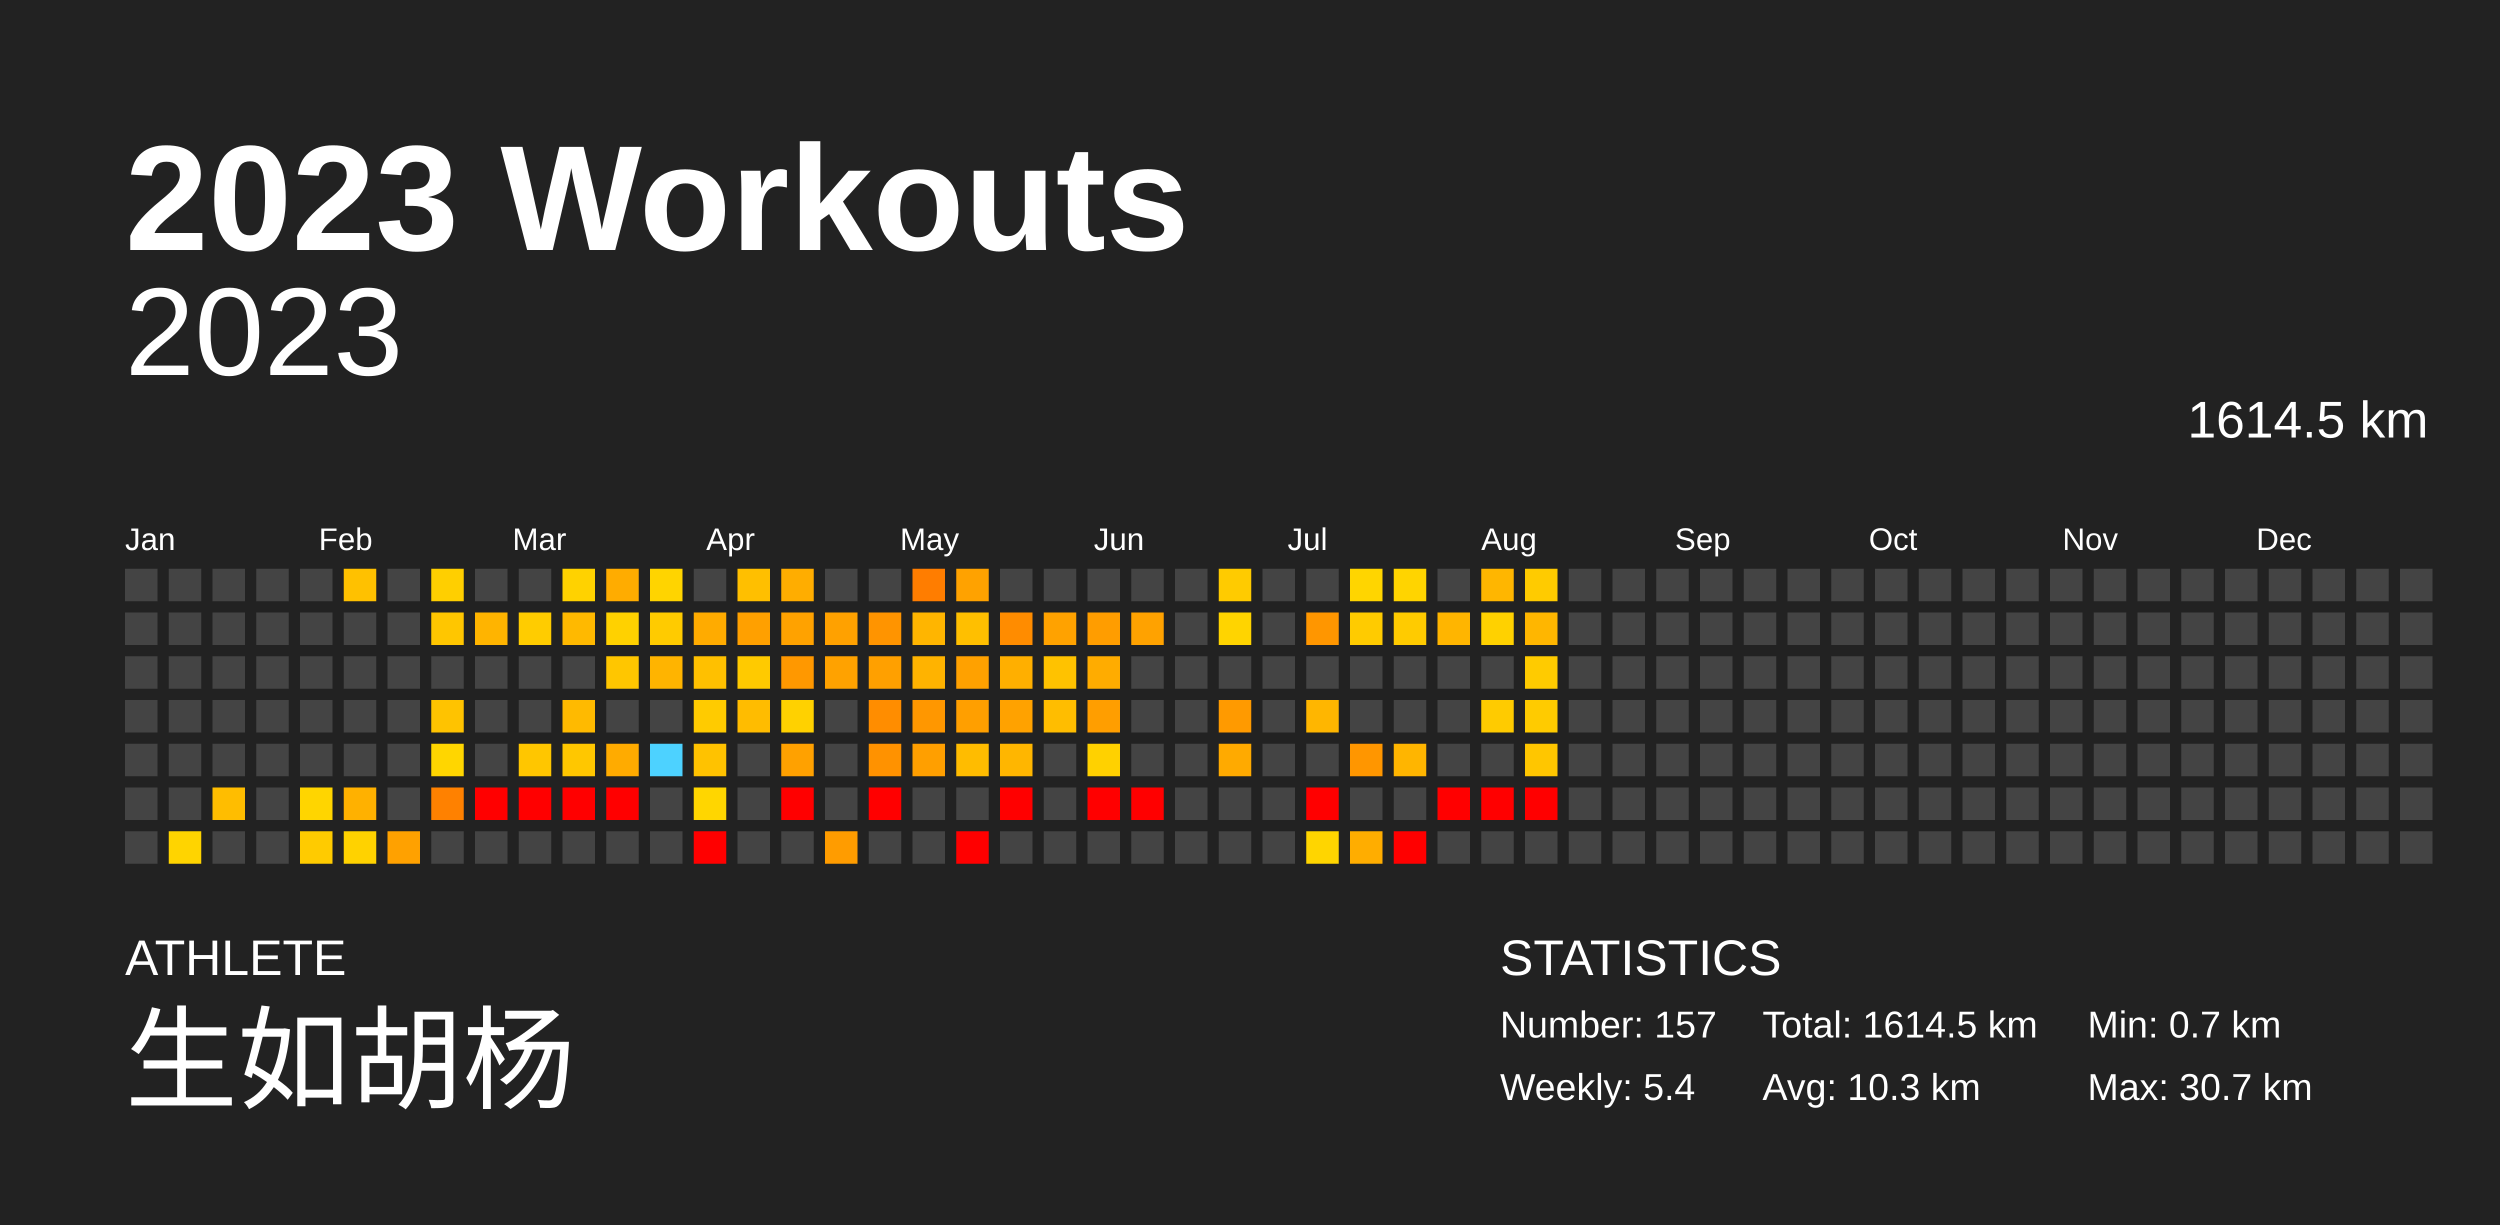
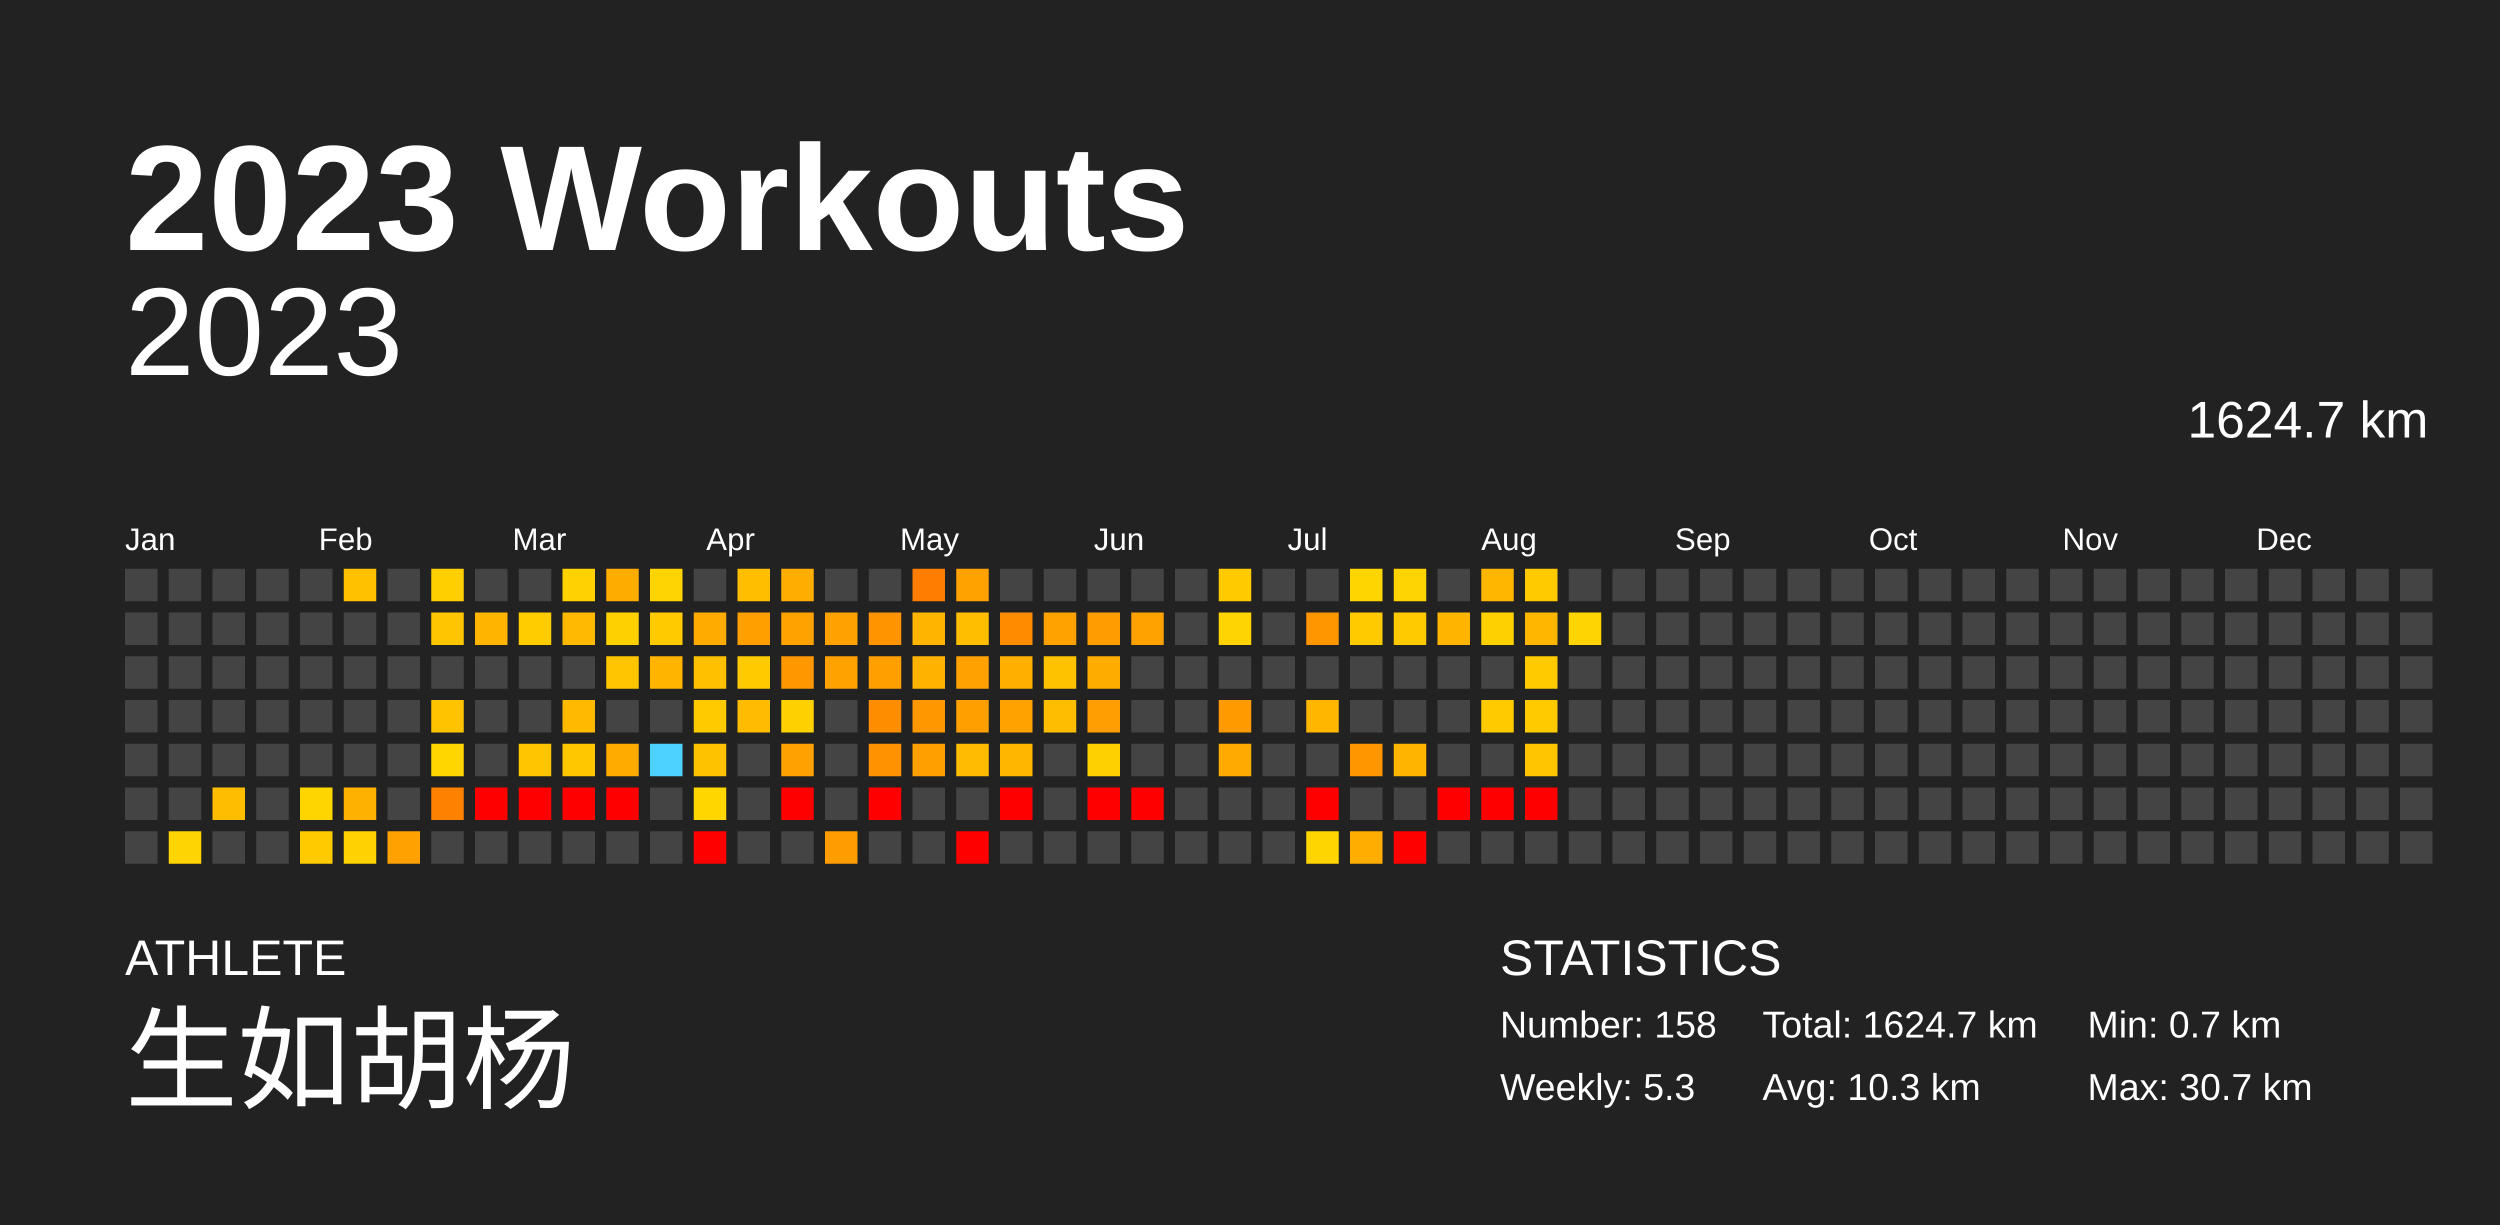
<svg xmlns="http://www.w3.org/2000/svg" baseProfile="full" height="98mm" version="1.1" viewBox="0,0,200,98" width="200mm">
  <defs />
  <rect fill="#222222" height="98" width="200" x="0" y="0" />
  <text fill="#FFFFFF" style="font-size:12px; font-family:Arial; font-weight:bold;" x="10" y="20">2023 Workouts</text>
  <text fill="#FFFFFF" style="font-size:4px; font-family:Arial" x="10" y="78">ATHLETE</text>
  <text fill="#FFFFFF" style="font-size:9px; font-family:Arial" x="10" y="88">生如胡杨</text>
  <text fill="#FFFFFF" style="font-size:4px; font-family:Arial" x="120" y="78">STATISTICS</text>
-   <text fill="#FFFFFF" style="font-size:3px; font-family:Arial" x="120" y="83">Number: 157</text>
-   <text fill="#FFFFFF" style="font-size:3px; font-family:Arial" x="120" y="88">Weekly: 5.4</text>
-   <text fill="#FFFFFF" style="font-size:3px; font-family:Arial" x="141" y="83">Total: 1614.5 km</text>
+   <text fill="#FFFFFF" style="font-size:3px; font-family:Arial" x="120" y="83">Number: 158</text>
+   <text fill="#FFFFFF" style="font-size:3px; font-family:Arial" x="120" y="88">Weekly: 5.3</text>
+   <text fill="#FFFFFF" style="font-size:3px; font-family:Arial" x="141" y="83">Total: 1624.7 km</text>
  <text fill="#FFFFFF" style="font-size:3px; font-family:Arial" x="141" y="88">Avg: 10.3 km</text>
  <text fill="#FFFFFF" style="font-size:3px; font-family:Arial" x="167" y="83">Min: 0.7 km</text>
  <text fill="#FFFFFF" style="font-size:3px; font-family:Arial" x="167" y="88">Max: 30.7 km</text>
  <text alignment-baseline="hanging" fill="#FFFFFF" style="font-size:10.0px; font-family:Arial;" x="10" y="30">2023</text>
-   <text alignment-baseline="hanging" fill="#FFFFFF" style="font-size:4.125px; font-family:Arial;" x="175" y="35">1614.5 km</text>
+   <text alignment-baseline="hanging" fill="#FFFFFF" style="font-size:4.125px; font-family:Arial;" x="175" y="35">1624.7 km</text>
  <text fill="#FFFFFF" style="font-size:2.5px; font-family:Arial" x="10.0" y="44">Jan</text>
  <text fill="#FFFFFF" style="font-size:2.5px; font-family:Arial" x="25.5" y="44">Feb</text>
  <text fill="#FFFFFF" style="font-size:2.5px; font-family:Arial" x="41.0" y="44">Mar</text>
  <text fill="#FFFFFF" style="font-size:2.5px; font-family:Arial" x="56.5" y="44">Apr</text>
  <text fill="#FFFFFF" style="font-size:2.5px; font-family:Arial" x="72.0" y="44">May</text>
  <text fill="#FFFFFF" style="font-size:2.5px; font-family:Arial" x="87.5" y="44">Jun</text>
  <text fill="#FFFFFF" style="font-size:2.5px; font-family:Arial" x="103.0" y="44">Jul</text>
  <text fill="#FFFFFF" style="font-size:2.5px; font-family:Arial" x="118.5" y="44">Aug</text>
  <text fill="#FFFFFF" style="font-size:2.5px; font-family:Arial" x="134.0" y="44">Sep</text>
  <text fill="#FFFFFF" style="font-size:2.5px; font-family:Arial" x="149.5" y="44">Oct</text>
  <text fill="#FFFFFF" style="font-size:2.5px; font-family:Arial" x="165.0" y="44">Nov</text>
  <text fill="#FFFFFF" style="font-size:2.5px; font-family:Arial" x="180.5" y="44">Dec</text>
  <rect fill="#444444" height="2.6" width="2.6" x="10.0" y="45.5" />
  <rect fill="#444444" height="2.6" width="2.6" x="10.0" y="49.0" />
  <rect fill="#444444" height="2.6" width="2.6" x="10.0" y="52.5" />
  <rect fill="#444444" height="2.6" width="2.6" x="10.0" y="56.0" />
  <rect fill="#444444" height="2.6" width="2.6" x="10.0" y="59.5" />
  <rect fill="#444444" height="2.6" width="2.6" x="10.0" y="63.0" />
  <rect fill="#444444" height="2.6" width="2.6" x="10.0" y="66.5" />
  <rect fill="#444444" height="2.6" width="2.6" x="13.5" y="45.5" />
  <rect fill="#444444" height="2.6" width="2.6" x="13.5" y="49.0" />
  <rect fill="#444444" height="2.6" width="2.6" x="13.5" y="52.5" />
  <rect fill="#444444" height="2.6" width="2.6" x="13.5" y="56.0" />
  <rect fill="#444444" height="2.6" width="2.6" x="13.5" y="59.5" />
  <rect fill="#444444" height="2.6" width="2.6" x="13.5" y="63.0" />
  <rect fill="#ffd400" height="2.6" width="2.6" x="13.5" y="66.5" />
  <rect fill="#444444" height="2.6" width="2.6" x="17.0" y="45.5" />
  <rect fill="#444444" height="2.6" width="2.6" x="17.0" y="49.0" />
  <rect fill="#444444" height="2.6" width="2.6" x="17.0" y="52.5" />
  <rect fill="#444444" height="2.6" width="2.6" x="17.0" y="56.0" />
  <rect fill="#444444" height="2.6" width="2.6" x="17.0" y="59.5" />
  <rect fill="#ffbd00" height="2.6" width="2.6" x="17.0" y="63.0" />
  <rect fill="#444444" height="2.6" width="2.6" x="17.0" y="66.5" />
  <rect fill="#444444" height="2.6" width="2.6" x="20.5" y="45.5" />
  <rect fill="#444444" height="2.6" width="2.6" x="20.5" y="49.0" />
  <rect fill="#444444" height="2.6" width="2.6" x="20.5" y="52.5" />
  <rect fill="#444444" height="2.6" width="2.6" x="20.5" y="56.0" />
  <rect fill="#444444" height="2.6" width="2.6" x="20.5" y="59.5" />
  <rect fill="#444444" height="2.6" width="2.6" x="20.5" y="63.0" />
  <rect fill="#444444" height="2.6" width="2.6" x="20.5" y="66.5" />
  <rect fill="#444444" height="2.6" width="2.6" x="24.0" y="45.5" />
  <rect fill="#444444" height="2.6" width="2.6" x="24.0" y="49.0" />
  <rect fill="#444444" height="2.6" width="2.6" x="24.0" y="52.5" />
  <rect fill="#444444" height="2.6" width="2.6" x="24.0" y="56.0" />
  <rect fill="#444444" height="2.6" width="2.6" x="24.0" y="59.5" />
  <rect fill="#ffd500" height="2.6" width="2.6" x="24.0" y="63.0" />
  <rect fill="#ffcb00" height="2.6" width="2.6" x="24.0" y="66.5" />
  <rect fill="#ffc100" height="2.6" width="2.6" x="27.5" y="45.5" />
  <rect fill="#444444" height="2.6" width="2.6" x="27.5" y="49.0" />
  <rect fill="#444444" height="2.6" width="2.6" x="27.5" y="52.5" />
  <rect fill="#444444" height="2.6" width="2.6" x="27.5" y="56.0" />
  <rect fill="#444444" height="2.6" width="2.6" x="27.5" y="59.5" />
  <rect fill="#ffb100" height="2.6" width="2.6" x="27.5" y="63.0" />
  <rect fill="#ffd200" height="2.6" width="2.6" x="27.5" y="66.5" />
  <rect fill="#444444" height="2.6" width="2.6" x="31.0" y="45.5" />
  <rect fill="#444444" height="2.6" width="2.6" x="31.0" y="49.0" />
  <rect fill="#444444" height="2.6" width="2.6" x="31.0" y="52.5" />
  <rect fill="#444444" height="2.6" width="2.6" x="31.0" y="56.0" />
  <rect fill="#444444" height="2.6" width="2.6" x="31.0" y="59.5" />
  <rect fill="#444444" height="2.6" width="2.6" x="31.0" y="63.0" />
  <rect fill="#ffa100" height="2.6" width="2.6" x="31.0" y="66.5" />
  <rect fill="#ffcf00" height="2.6" width="2.6" x="34.5" y="45.5" />
  <rect fill="#ffc600" height="2.6" width="2.6" x="34.5" y="49.0" />
  <rect fill="#444444" height="2.6" width="2.6" x="34.5" y="52.5" />
  <rect fill="#ffc300" height="2.6" width="2.6" x="34.5" y="56.0" />
  <rect fill="#ffd600" height="2.6" width="2.6" x="34.5" y="59.5" />
  <rect fill="#ff8100" height="2.6" width="2.6" x="34.5" y="63.0" />
  <rect fill="#444444" height="2.6" width="2.6" x="34.5" y="66.5" />
  <rect fill="#444444" height="2.6" width="2.6" x="38.0" y="45.5" />
  <rect fill="#ffb400" height="2.6" width="2.6" x="38.0" y="49.0" />
  <rect fill="#444444" height="2.6" width="2.6" x="38.0" y="52.5" />
  <rect fill="#444444" height="2.6" width="2.6" x="38.0" y="56.0" />
  <rect fill="#444444" height="2.6" width="2.6" x="38.0" y="59.5" />
  <rect fill="red" height="2.6" width="2.6" x="38.0" y="63.0" />
  <rect fill="#444444" height="2.6" width="2.6" x="38.0" y="66.5" />
  <rect fill="#444444" height="2.6" width="2.6" x="41.5" y="45.5" />
  <rect fill="#ffcc00" height="2.6" width="2.6" x="41.5" y="49.0" />
  <rect fill="#444444" height="2.6" width="2.6" x="41.5" y="52.5" />
  <rect fill="#444444" height="2.6" width="2.6" x="41.5" y="56.0" />
  <rect fill="#ffc600" height="2.6" width="2.6" x="41.5" y="59.5" />
  <rect fill="red" height="2.6" width="2.6" x="41.5" y="63.0" />
  <rect fill="#444444" height="2.6" width="2.6" x="41.5" y="66.5" />
  <rect fill="#ffd200" height="2.6" width="2.6" x="45.0" y="45.5" />
  <rect fill="#ffb900" height="2.6" width="2.6" x="45.0" y="49.0" />
  <rect fill="#444444" height="2.6" width="2.6" x="45.0" y="52.5" />
  <rect fill="#ffba00" height="2.6" width="2.6" x="45.0" y="56.0" />
  <rect fill="#ffc700" height="2.6" width="2.6" x="45.0" y="59.5" />
  <rect fill="red" height="2.6" width="2.6" x="45.0" y="63.0" />
  <rect fill="#444444" height="2.6" width="2.6" x="45.0" y="66.5" />
  <rect fill="#ffac00" height="2.6" width="2.6" x="48.5" y="45.5" />
  <rect fill="#ffd100" height="2.6" width="2.6" x="48.5" y="49.0" />
  <rect fill="#ffc600" height="2.6" width="2.6" x="48.5" y="52.5" />
  <rect fill="#444444" height="2.6" width="2.6" x="48.5" y="56.0" />
  <rect fill="#ffab00" height="2.6" width="2.6" x="48.5" y="59.5" />
  <rect fill="red" height="2.6" width="2.6" x="48.5" y="63.0" />
  <rect fill="#444444" height="2.6" width="2.6" x="48.5" y="66.5" />
  <rect fill="#ffd400" height="2.6" width="2.6" x="52.0" y="45.5" />
  <rect fill="#ffcb00" height="2.6" width="2.6" x="52.0" y="49.0" />
  <rect fill="#ffb400" height="2.6" width="2.6" x="52.0" y="52.5" />
  <rect fill="#444444" height="2.6" width="2.6" x="52.0" y="56.0" />
  <rect fill="#4dd2ff" height="2.6" width="2.6" x="52.0" y="59.5" />
  <rect fill="#444444" height="2.6" width="2.6" x="52.0" y="63.0" />
  <rect fill="#444444" height="2.6" width="2.6" x="52.0" y="66.5" />
  <rect fill="#444444" height="2.6" width="2.6" x="55.5" y="45.5" />
  <rect fill="#ffab00" height="2.6" width="2.6" x="55.5" y="49.0" />
  <rect fill="#ffc000" height="2.6" width="2.6" x="55.5" y="52.5" />
  <rect fill="#ffcb00" height="2.6" width="2.6" x="55.5" y="56.0" />
  <rect fill="#ffc200" height="2.6" width="2.6" x="55.5" y="59.5" />
  <rect fill="#ffd600" height="2.6" width="2.6" x="55.5" y="63.0" />
  <rect fill="red" height="2.6" width="2.6" x="55.5" y="66.5" />
  <rect fill="#ffbf00" height="2.6" width="2.6" x="59.0" y="45.5" />
  <rect fill="#ffa000" height="2.6" width="2.6" x="59.0" y="49.0" />
  <rect fill="#ffca00" height="2.6" width="2.6" x="59.0" y="52.5" />
  <rect fill="#ffbc00" height="2.6" width="2.6" x="59.0" y="56.0" />
  <rect fill="#444444" height="2.6" width="2.6" x="59.0" y="59.5" />
  <rect fill="#444444" height="2.6" width="2.6" x="59.0" y="63.0" />
  <rect fill="#444444" height="2.6" width="2.6" x="59.0" y="66.5" />
  <rect fill="#ffad00" height="2.6" width="2.6" x="62.5" y="45.5" />
  <rect fill="#ffa200" height="2.6" width="2.6" x="62.5" y="49.0" />
  <rect fill="#ff9800" height="2.6" width="2.6" x="62.5" y="52.5" />
  <rect fill="#ffd100" height="2.6" width="2.6" x="62.5" y="56.0" />
  <rect fill="#ffa100" height="2.6" width="2.6" x="62.5" y="59.5" />
  <rect fill="red" height="2.6" width="2.6" x="62.5" y="63.0" />
  <rect fill="#444444" height="2.6" width="2.6" x="62.5" y="66.5" />
  <rect fill="#444444" height="2.6" width="2.6" x="66.0" y="45.5" />
  <rect fill="#ffa100" height="2.6" width="2.6" x="66.0" y="49.0" />
  <rect fill="#ffa200" height="2.6" width="2.6" x="66.0" y="52.5" />
  <rect fill="#444444" height="2.6" width="2.6" x="66.0" y="56.0" />
  <rect fill="#444444" height="2.6" width="2.6" x="66.0" y="59.5" />
  <rect fill="#444444" height="2.6" width="2.6" x="66.0" y="63.0" />
  <rect fill="#ff9c00" height="2.6" width="2.6" x="66.0" y="66.5" />
  <rect fill="#444444" height="2.6" width="2.6" x="69.5" y="45.5" />
  <rect fill="#ff9400" height="2.6" width="2.6" x="69.5" y="49.0" />
  <rect fill="#ffa000" height="2.6" width="2.6" x="69.5" y="52.5" />
  <rect fill="#ff8d00" height="2.6" width="2.6" x="69.5" y="56.0" />
  <rect fill="#ff9200" height="2.6" width="2.6" x="69.5" y="59.5" />
  <rect fill="red" height="2.6" width="2.6" x="69.5" y="63.0" />
  <rect fill="#444444" height="2.6" width="2.6" x="69.5" y="66.5" />
  <rect fill="#ff7d00" height="2.6" width="2.6" x="73.0" y="45.5" />
  <rect fill="#ffb500" height="2.6" width="2.6" x="73.0" y="49.0" />
  <rect fill="#ffb300" height="2.6" width="2.6" x="73.0" y="52.5" />
  <rect fill="#ff9700" height="2.6" width="2.6" x="73.0" y="56.0" />
  <rect fill="#ff9f00" height="2.6" width="2.6" x="73.0" y="59.5" />
  <rect fill="#444444" height="2.6" width="2.6" x="73.0" y="63.0" />
  <rect fill="#444444" height="2.6" width="2.6" x="73.0" y="66.5" />
  <rect fill="#ffa200" height="2.6" width="2.6" x="76.5" y="45.5" />
  <rect fill="#ffbf00" height="2.6" width="2.6" x="76.5" y="49.0" />
  <rect fill="#ffa100" height="2.6" width="2.6" x="76.5" y="52.5" />
  <rect fill="#ff9f00" height="2.6" width="2.6" x="76.5" y="56.0" />
  <rect fill="#ffbc00" height="2.6" width="2.6" x="76.5" y="59.5" />
  <rect fill="#444444" height="2.6" width="2.6" x="76.5" y="63.0" />
  <rect fill="red" height="2.6" width="2.6" x="76.5" y="66.5" />
  <rect fill="#444444" height="2.6" width="2.6" x="80.0" y="45.5" />
  <rect fill="#ff8c00" height="2.6" width="2.6" x="80.0" y="49.0" />
  <rect fill="#ffaf00" height="2.6" width="2.6" x="80.0" y="52.5" />
  <rect fill="#ffa200" height="2.6" width="2.6" x="80.0" y="56.0" />
  <rect fill="#ffb600" height="2.6" width="2.6" x="80.0" y="59.5" />
  <rect fill="red" height="2.6" width="2.6" x="80.0" y="63.0" />
  <rect fill="#444444" height="2.6" width="2.6" x="80.0" y="66.5" />
  <rect fill="#444444" height="2.6" width="2.6" x="83.5" y="45.5" />
  <rect fill="#ffa200" height="2.6" width="2.6" x="83.5" y="49.0" />
  <rect fill="#ffc200" height="2.6" width="2.6" x="83.5" y="52.5" />
  <rect fill="#ffbd00" height="2.6" width="2.6" x="83.5" y="56.0" />
  <rect fill="#444444" height="2.6" width="2.6" x="83.5" y="59.5" />
  <rect fill="#444444" height="2.6" width="2.6" x="83.5" y="63.0" />
  <rect fill="#444444" height="2.6" width="2.6" x="83.5" y="66.5" />
  <rect fill="#444444" height="2.6" width="2.6" x="87.0" y="45.5" />
  <rect fill="#ff9d00" height="2.6" width="2.6" x="87.0" y="49.0" />
  <rect fill="#ffac00" height="2.6" width="2.6" x="87.0" y="52.5" />
  <rect fill="#ff9e00" height="2.6" width="2.6" x="87.0" y="56.0" />
  <rect fill="#ffd100" height="2.6" width="2.6" x="87.0" y="59.5" />
  <rect fill="red" height="2.6" width="2.6" x="87.0" y="63.0" />
  <rect fill="#444444" height="2.6" width="2.6" x="87.0" y="66.5" />
  <rect fill="#444444" height="2.6" width="2.6" x="90.5" y="45.5" />
  <rect fill="#ffa200" height="2.6" width="2.6" x="90.5" y="49.0" />
  <rect fill="#444444" height="2.6" width="2.6" x="90.5" y="52.5" />
  <rect fill="#444444" height="2.6" width="2.6" x="90.5" y="56.0" />
  <rect fill="#444444" height="2.6" width="2.6" x="90.5" y="59.5" />
  <rect fill="red" height="2.6" width="2.6" x="90.5" y="63.0" />
  <rect fill="#444444" height="2.6" width="2.6" x="90.5" y="66.5" />
  <rect fill="#444444" height="2.6" width="2.6" x="94.0" y="45.5" />
  <rect fill="#444444" height="2.6" width="2.6" x="94.0" y="49.0" />
  <rect fill="#444444" height="2.6" width="2.6" x="94.0" y="52.5" />
  <rect fill="#444444" height="2.6" width="2.6" x="94.0" y="56.0" />
  <rect fill="#444444" height="2.6" width="2.6" x="94.0" y="59.5" />
  <rect fill="#444444" height="2.6" width="2.6" x="94.0" y="63.0" />
  <rect fill="#444444" height="2.6" width="2.6" x="94.0" y="66.5" />
  <rect fill="#ffcb00" height="2.6" width="2.6" x="97.5" y="45.5" />
  <rect fill="#ffd400" height="2.6" width="2.6" x="97.5" y="49.0" />
  <rect fill="#444444" height="2.6" width="2.6" x="97.5" y="52.5" />
  <rect fill="#ff9a00" height="2.6" width="2.6" x="97.5" y="56.0" />
  <rect fill="#ffaa00" height="2.6" width="2.6" x="97.5" y="59.5" />
  <rect fill="#444444" height="2.6" width="2.6" x="97.5" y="63.0" />
  <rect fill="#444444" height="2.6" width="2.6" x="97.5" y="66.5" />
  <rect fill="#444444" height="2.6" width="2.6" x="101.0" y="45.5" />
  <rect fill="#444444" height="2.6" width="2.6" x="101.0" y="49.0" />
  <rect fill="#444444" height="2.6" width="2.6" x="101.0" y="52.5" />
  <rect fill="#444444" height="2.6" width="2.6" x="101.0" y="56.0" />
  <rect fill="#444444" height="2.6" width="2.6" x="101.0" y="59.5" />
  <rect fill="#444444" height="2.6" width="2.6" x="101.0" y="63.0" />
  <rect fill="#444444" height="2.6" width="2.6" x="101.0" y="66.5" />
  <rect fill="#444444" height="2.6" width="2.6" x="104.5" y="45.5" />
  <rect fill="#ff9600" height="2.6" width="2.6" x="104.5" y="49.0" />
  <rect fill="#444444" height="2.6" width="2.6" x="104.5" y="52.5" />
  <rect fill="#ffb600" height="2.6" width="2.6" x="104.5" y="56.0" />
  <rect fill="#444444" height="2.6" width="2.6" x="104.5" y="59.5" />
  <rect fill="red" height="2.6" width="2.6" x="104.5" y="63.0" />
  <rect fill="#ffd500" height="2.6" width="2.6" x="104.5" y="66.5" />
  <rect fill="#ffd500" height="2.6" width="2.6" x="108.0" y="45.5" />
  <rect fill="#ffcb00" height="2.6" width="2.6" x="108.0" y="49.0" />
  <rect fill="#444444" height="2.6" width="2.6" x="108.0" y="52.5" />
  <rect fill="#444444" height="2.6" width="2.6" x="108.0" y="56.0" />
  <rect fill="#ff9600" height="2.6" width="2.6" x="108.0" y="59.5" />
  <rect fill="#444444" height="2.6" width="2.6" x="108.0" y="63.0" />
  <rect fill="#ffad00" height="2.6" width="2.6" x="108.0" y="66.5" />
  <rect fill="#ffd400" height="2.6" width="2.6" x="111.5" y="45.5" />
  <rect fill="#ffcb00" height="2.6" width="2.6" x="111.5" y="49.0" />
  <rect fill="#444444" height="2.6" width="2.6" x="111.5" y="52.5" />
  <rect fill="#444444" height="2.6" width="2.6" x="111.5" y="56.0" />
  <rect fill="#ffb500" height="2.6" width="2.6" x="111.5" y="59.5" />
  <rect fill="#444444" height="2.6" width="2.6" x="111.5" y="63.0" />
  <rect fill="red" height="2.6" width="2.6" x="111.5" y="66.5" />
  <rect fill="#444444" height="2.6" width="2.6" x="115.0" y="45.5" />
  <rect fill="#ffb500" height="2.6" width="2.6" x="115.0" y="49.0" />
  <rect fill="#444444" height="2.6" width="2.6" x="115.0" y="52.5" />
  <rect fill="#444444" height="2.6" width="2.6" x="115.0" y="56.0" />
  <rect fill="#444444" height="2.6" width="2.6" x="115.0" y="59.5" />
  <rect fill="red" height="2.6" width="2.6" x="115.0" y="63.0" />
  <rect fill="#444444" height="2.6" width="2.6" x="115.0" y="66.5" />
  <rect fill="#ffb600" height="2.6" width="2.6" x="118.5" y="45.5" />
  <rect fill="#ffd100" height="2.6" width="2.6" x="118.5" y="49.0" />
  <rect fill="#444444" height="2.6" width="2.6" x="118.5" y="52.5" />
  <rect fill="#ffcb00" height="2.6" width="2.6" x="118.5" y="56.0" />
  <rect fill="#444444" height="2.6" width="2.6" x="118.5" y="59.5" />
  <rect fill="red" height="2.6" width="2.6" x="118.5" y="63.0" />
  <rect fill="#444444" height="2.6" width="2.6" x="118.5" y="66.5" />
  <rect fill="#ffcb00" height="2.6" width="2.6" x="122.0" y="45.5" />
  <rect fill="#ffb600" height="2.6" width="2.6" x="122.0" y="49.0" />
  <rect fill="#ffcb00" height="2.6" width="2.6" x="122.0" y="52.5" />
  <rect fill="#ffcb00" height="2.6" width="2.6" x="122.0" y="56.0" />
  <rect fill="#ffc600" height="2.6" width="2.6" x="122.0" y="59.5" />
  <rect fill="red" height="2.6" width="2.6" x="122.0" y="63.0" />
  <rect fill="#444444" height="2.6" width="2.6" x="122.0" y="66.5" />
  <rect fill="#444444" height="2.6" width="2.6" x="125.5" y="45.5" />
-   <rect fill="#444444" height="2.6" width="2.6" x="125.5" y="49.0" />
+   <rect fill="#ffd400" height="2.6" width="2.6" x="125.5" y="49.0" />
  <rect fill="#444444" height="2.6" width="2.6" x="125.5" y="52.5" />
  <rect fill="#444444" height="2.6" width="2.6" x="125.5" y="56.0" />
  <rect fill="#444444" height="2.6" width="2.6" x="125.5" y="59.5" />
  <rect fill="#444444" height="2.6" width="2.6" x="125.5" y="63.0" />
  <rect fill="#444444" height="2.6" width="2.6" x="125.5" y="66.5" />
  <rect fill="#444444" height="2.6" width="2.6" x="129.0" y="45.5" />
  <rect fill="#444444" height="2.6" width="2.6" x="129.0" y="49.0" />
  <rect fill="#444444" height="2.6" width="2.6" x="129.0" y="52.5" />
  <rect fill="#444444" height="2.6" width="2.6" x="129.0" y="56.0" />
  <rect fill="#444444" height="2.6" width="2.6" x="129.0" y="59.5" />
  <rect fill="#444444" height="2.6" width="2.6" x="129.0" y="63.0" />
  <rect fill="#444444" height="2.6" width="2.6" x="129.0" y="66.5" />
  <rect fill="#444444" height="2.6" width="2.6" x="132.5" y="45.5" />
  <rect fill="#444444" height="2.6" width="2.6" x="132.5" y="49.0" />
  <rect fill="#444444" height="2.6" width="2.6" x="132.5" y="52.5" />
  <rect fill="#444444" height="2.6" width="2.6" x="132.5" y="56.0" />
  <rect fill="#444444" height="2.6" width="2.6" x="132.5" y="59.5" />
  <rect fill="#444444" height="2.6" width="2.6" x="132.5" y="63.0" />
  <rect fill="#444444" height="2.6" width="2.6" x="132.5" y="66.5" />
  <rect fill="#444444" height="2.6" width="2.6" x="136.0" y="45.5" />
  <rect fill="#444444" height="2.6" width="2.6" x="136.0" y="49.0" />
  <rect fill="#444444" height="2.6" width="2.6" x="136.0" y="52.5" />
  <rect fill="#444444" height="2.6" width="2.6" x="136.0" y="56.0" />
  <rect fill="#444444" height="2.6" width="2.6" x="136.0" y="59.5" />
  <rect fill="#444444" height="2.6" width="2.6" x="136.0" y="63.0" />
  <rect fill="#444444" height="2.6" width="2.6" x="136.0" y="66.5" />
  <rect fill="#444444" height="2.6" width="2.6" x="139.5" y="45.5" />
  <rect fill="#444444" height="2.6" width="2.6" x="139.5" y="49.0" />
  <rect fill="#444444" height="2.6" width="2.6" x="139.5" y="52.5" />
  <rect fill="#444444" height="2.6" width="2.6" x="139.5" y="56.0" />
  <rect fill="#444444" height="2.6" width="2.6" x="139.5" y="59.5" />
  <rect fill="#444444" height="2.6" width="2.6" x="139.5" y="63.0" />
  <rect fill="#444444" height="2.6" width="2.6" x="139.5" y="66.5" />
  <rect fill="#444444" height="2.6" width="2.6" x="143.0" y="45.5" />
  <rect fill="#444444" height="2.6" width="2.6" x="143.0" y="49.0" />
  <rect fill="#444444" height="2.6" width="2.6" x="143.0" y="52.5" />
  <rect fill="#444444" height="2.6" width="2.6" x="143.0" y="56.0" />
  <rect fill="#444444" height="2.6" width="2.6" x="143.0" y="59.5" />
  <rect fill="#444444" height="2.6" width="2.6" x="143.0" y="63.0" />
  <rect fill="#444444" height="2.6" width="2.6" x="143.0" y="66.5" />
  <rect fill="#444444" height="2.6" width="2.6" x="146.5" y="45.5" />
  <rect fill="#444444" height="2.6" width="2.6" x="146.5" y="49.0" />
  <rect fill="#444444" height="2.6" width="2.6" x="146.5" y="52.5" />
  <rect fill="#444444" height="2.6" width="2.6" x="146.5" y="56.0" />
  <rect fill="#444444" height="2.6" width="2.6" x="146.5" y="59.5" />
  <rect fill="#444444" height="2.6" width="2.6" x="146.5" y="63.0" />
  <rect fill="#444444" height="2.6" width="2.6" x="146.5" y="66.5" />
  <rect fill="#444444" height="2.6" width="2.6" x="150.0" y="45.5" />
  <rect fill="#444444" height="2.6" width="2.6" x="150.0" y="49.0" />
  <rect fill="#444444" height="2.6" width="2.6" x="150.0" y="52.5" />
  <rect fill="#444444" height="2.6" width="2.6" x="150.0" y="56.0" />
  <rect fill="#444444" height="2.6" width="2.6" x="150.0" y="59.5" />
  <rect fill="#444444" height="2.6" width="2.6" x="150.0" y="63.0" />
  <rect fill="#444444" height="2.6" width="2.6" x="150.0" y="66.5" />
  <rect fill="#444444" height="2.6" width="2.6" x="153.5" y="45.5" />
  <rect fill="#444444" height="2.6" width="2.6" x="153.5" y="49.0" />
  <rect fill="#444444" height="2.6" width="2.6" x="153.5" y="52.5" />
  <rect fill="#444444" height="2.6" width="2.6" x="153.5" y="56.0" />
  <rect fill="#444444" height="2.6" width="2.6" x="153.5" y="59.5" />
  <rect fill="#444444" height="2.6" width="2.6" x="153.5" y="63.0" />
  <rect fill="#444444" height="2.6" width="2.6" x="153.5" y="66.5" />
  <rect fill="#444444" height="2.6" width="2.6" x="157.0" y="45.5" />
  <rect fill="#444444" height="2.6" width="2.6" x="157.0" y="49.0" />
  <rect fill="#444444" height="2.6" width="2.6" x="157.0" y="52.5" />
  <rect fill="#444444" height="2.6" width="2.6" x="157.0" y="56.0" />
  <rect fill="#444444" height="2.6" width="2.6" x="157.0" y="59.5" />
  <rect fill="#444444" height="2.6" width="2.6" x="157.0" y="63.0" />
  <rect fill="#444444" height="2.6" width="2.6" x="157.0" y="66.5" />
  <rect fill="#444444" height="2.6" width="2.6" x="160.5" y="45.5" />
  <rect fill="#444444" height="2.6" width="2.6" x="160.5" y="49.0" />
  <rect fill="#444444" height="2.6" width="2.6" x="160.5" y="52.5" />
  <rect fill="#444444" height="2.6" width="2.6" x="160.5" y="56.0" />
  <rect fill="#444444" height="2.6" width="2.6" x="160.5" y="59.5" />
  <rect fill="#444444" height="2.6" width="2.6" x="160.5" y="63.0" />
  <rect fill="#444444" height="2.6" width="2.6" x="160.5" y="66.5" />
  <rect fill="#444444" height="2.6" width="2.6" x="164.0" y="45.5" />
  <rect fill="#444444" height="2.6" width="2.6" x="164.0" y="49.0" />
  <rect fill="#444444" height="2.6" width="2.6" x="164.0" y="52.5" />
  <rect fill="#444444" height="2.6" width="2.6" x="164.0" y="56.0" />
  <rect fill="#444444" height="2.6" width="2.6" x="164.0" y="59.5" />
  <rect fill="#444444" height="2.6" width="2.6" x="164.0" y="63.0" />
  <rect fill="#444444" height="2.6" width="2.6" x="164.0" y="66.5" />
  <rect fill="#444444" height="2.6" width="2.6" x="167.5" y="45.5" />
  <rect fill="#444444" height="2.6" width="2.6" x="167.5" y="49.0" />
  <rect fill="#444444" height="2.6" width="2.6" x="167.5" y="52.5" />
  <rect fill="#444444" height="2.6" width="2.6" x="167.5" y="56.0" />
  <rect fill="#444444" height="2.6" width="2.6" x="167.5" y="59.5" />
  <rect fill="#444444" height="2.6" width="2.6" x="167.5" y="63.0" />
  <rect fill="#444444" height="2.6" width="2.6" x="167.5" y="66.5" />
  <rect fill="#444444" height="2.6" width="2.6" x="171.0" y="45.5" />
  <rect fill="#444444" height="2.6" width="2.6" x="171.0" y="49.0" />
  <rect fill="#444444" height="2.6" width="2.6" x="171.0" y="52.5" />
  <rect fill="#444444" height="2.6" width="2.6" x="171.0" y="56.0" />
  <rect fill="#444444" height="2.6" width="2.6" x="171.0" y="59.5" />
  <rect fill="#444444" height="2.6" width="2.6" x="171.0" y="63.0" />
  <rect fill="#444444" height="2.6" width="2.6" x="171.0" y="66.5" />
  <rect fill="#444444" height="2.6" width="2.6" x="174.5" y="45.5" />
  <rect fill="#444444" height="2.6" width="2.6" x="174.5" y="49.0" />
  <rect fill="#444444" height="2.6" width="2.6" x="174.5" y="52.5" />
  <rect fill="#444444" height="2.6" width="2.6" x="174.5" y="56.0" />
  <rect fill="#444444" height="2.6" width="2.6" x="174.5" y="59.5" />
  <rect fill="#444444" height="2.6" width="2.6" x="174.5" y="63.0" />
  <rect fill="#444444" height="2.6" width="2.6" x="174.5" y="66.5" />
  <rect fill="#444444" height="2.6" width="2.6" x="178.0" y="45.5" />
  <rect fill="#444444" height="2.6" width="2.6" x="178.0" y="49.0" />
  <rect fill="#444444" height="2.6" width="2.6" x="178.0" y="52.5" />
  <rect fill="#444444" height="2.6" width="2.6" x="178.0" y="56.0" />
  <rect fill="#444444" height="2.6" width="2.6" x="178.0" y="59.5" />
  <rect fill="#444444" height="2.6" width="2.6" x="178.0" y="63.0" />
  <rect fill="#444444" height="2.6" width="2.6" x="178.0" y="66.5" />
  <rect fill="#444444" height="2.6" width="2.6" x="181.5" y="45.5" />
  <rect fill="#444444" height="2.6" width="2.6" x="181.5" y="49.0" />
  <rect fill="#444444" height="2.6" width="2.6" x="181.5" y="52.5" />
  <rect fill="#444444" height="2.6" width="2.6" x="181.5" y="56.0" />
  <rect fill="#444444" height="2.6" width="2.6" x="181.5" y="59.5" />
  <rect fill="#444444" height="2.6" width="2.6" x="181.5" y="63.0" />
  <rect fill="#444444" height="2.6" width="2.6" x="181.5" y="66.5" />
  <rect fill="#444444" height="2.6" width="2.6" x="185.0" y="45.5" />
  <rect fill="#444444" height="2.6" width="2.6" x="185.0" y="49.0" />
  <rect fill="#444444" height="2.6" width="2.6" x="185.0" y="52.5" />
  <rect fill="#444444" height="2.6" width="2.6" x="185.0" y="56.0" />
  <rect fill="#444444" height="2.6" width="2.6" x="185.0" y="59.5" />
  <rect fill="#444444" height="2.6" width="2.6" x="185.0" y="63.0" />
  <rect fill="#444444" height="2.6" width="2.6" x="185.0" y="66.5" />
  <rect fill="#444444" height="2.6" width="2.6" x="188.5" y="45.5" />
  <rect fill="#444444" height="2.6" width="2.6" x="188.5" y="49.0" />
  <rect fill="#444444" height="2.6" width="2.6" x="188.5" y="52.5" />
  <rect fill="#444444" height="2.6" width="2.6" x="188.5" y="56.0" />
  <rect fill="#444444" height="2.6" width="2.6" x="188.5" y="59.5" />
  <rect fill="#444444" height="2.6" width="2.6" x="188.5" y="63.0" />
  <rect fill="#444444" height="2.6" width="2.6" x="188.5" y="66.5" />
  <rect fill="#444444" height="2.6" width="2.6" x="192.0" y="45.5" />
  <rect fill="#444444" height="2.6" width="2.6" x="192.0" y="49.0" />
  <rect fill="#444444" height="2.6" width="2.6" x="192.0" y="52.5" />
  <rect fill="#444444" height="2.6" width="2.6" x="192.0" y="56.0" />
  <rect fill="#444444" height="2.6" width="2.6" x="192.0" y="59.5" />
  <rect fill="#444444" height="2.6" width="2.6" x="192.0" y="63.0" />
  <rect fill="#444444" height="2.6" width="2.6" x="192.0" y="66.5" />
</svg>
